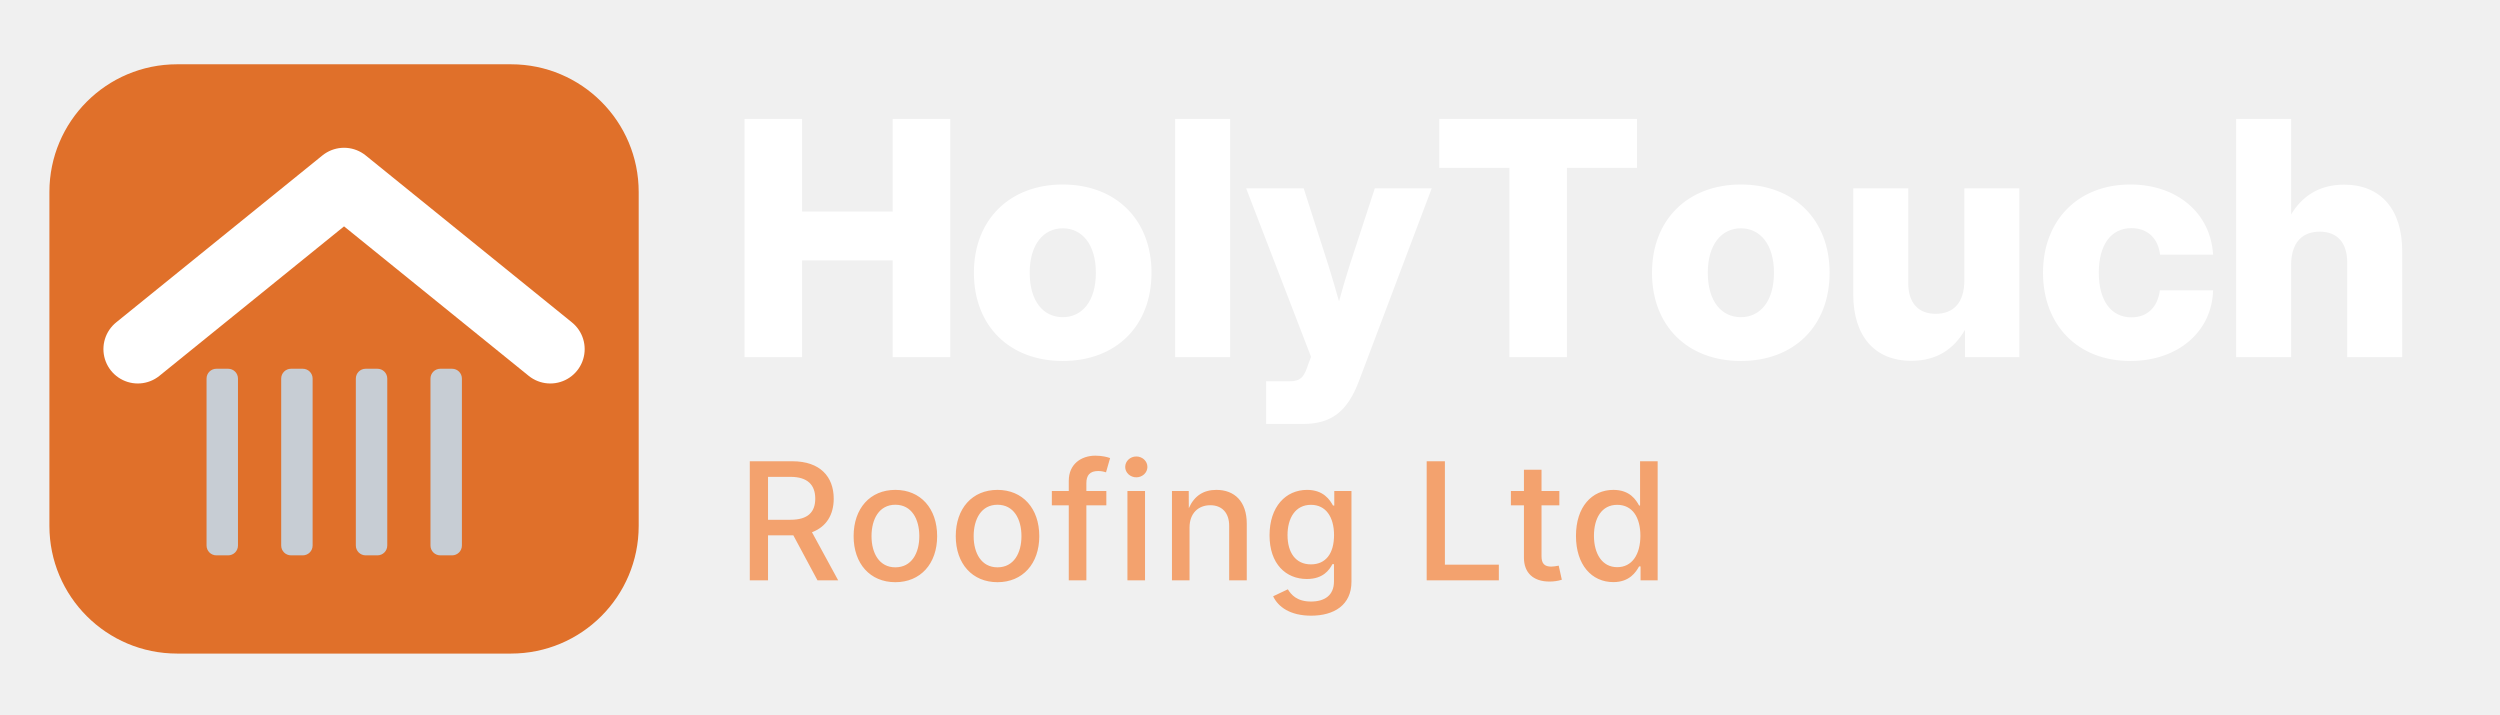
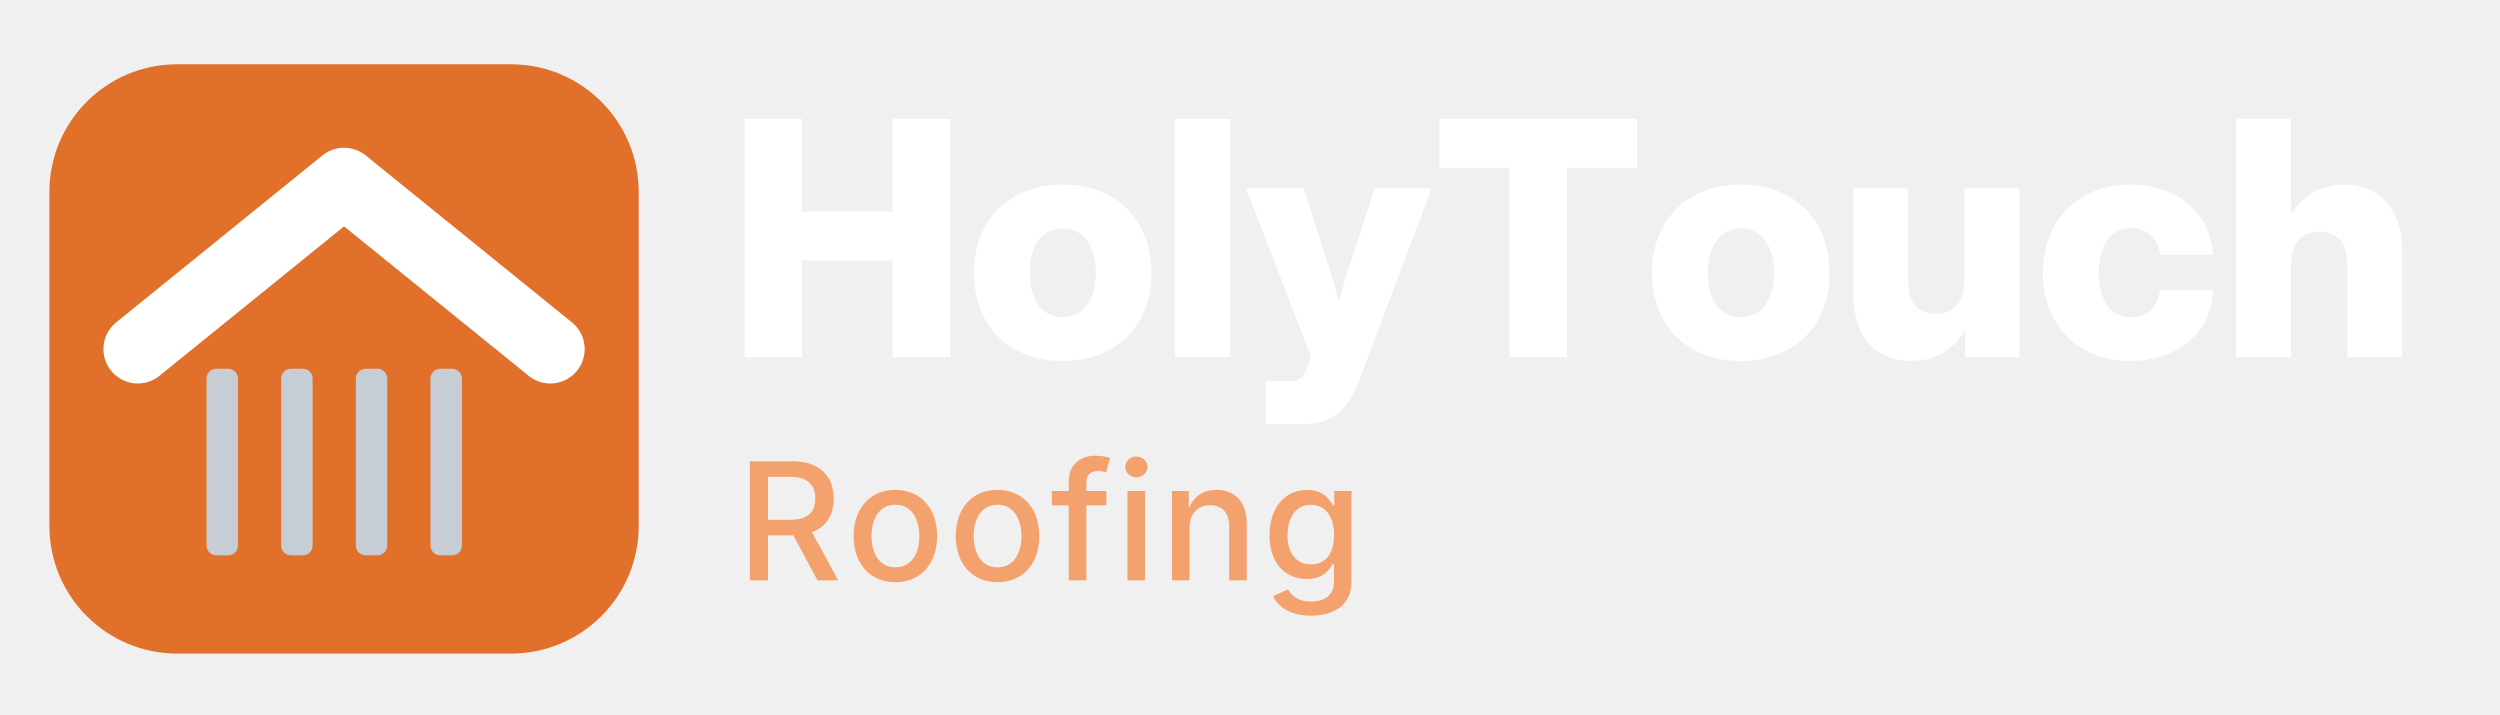
<svg xmlns="http://www.w3.org/2000/svg" viewBox="0 0 336 96" width="336" height="96">
  <g transform="translate(4 6) scale(1.32)">
    <rect x="2" y="2" width="60" height="60" rx="13" fill="#E0702A" />
    <polyline points="11,31 32,14 53,31" fill="none" stroke="#FFFFFF" stroke-width="7" stroke-linejoin="round" stroke-linecap="round" />
    <rect x="18" y="33" width="3.2" height="19" rx="1" fill="#C7CDD4" />
    <rect x="25.6" y="33" width="3.2" height="19" rx="1" fill="#C7CDD4" />
    <rect x="33.2" y="33" width="3.2" height="19" rx="1" fill="#C7CDD4" />
    <rect x="40.8" y="33" width="3.2" height="19" rx="1" fill="#C7CDD4" />
  </g>
  <path d="M100.062 48.0H107.797V35.002H119.979V48.0H127.713V15.988H119.979V28.428H107.797V15.988H100.062ZM142.838 48.516C149.949 48.516 154.762 43.854 154.762 36.656C154.762 29.502 149.949 24.797 142.838 24.797C135.727 24.797 130.893 29.502 130.893 36.656C130.893 43.854 135.727 48.516 142.838 48.516ZM142.838 42.629C140.238 42.629 138.391 40.502 138.391 36.656C138.391 32.832 140.26 30.684 142.838 30.684C145.416 30.684 147.285 32.832 147.285 36.656C147.285 40.502 145.416 42.629 142.838 42.629ZM165.332 15.988H157.941V48.0H165.332ZM170.166 56.98H175.129C178.932 56.98 181.102 55.305 182.648 51.201L192.424 25.312H184.775L181.359 35.754C180.865 37.322 180.393 38.912 179.963 40.502C179.512 38.912 179.061 37.322 178.566 35.754L175.215 25.312H167.48L176.203 47.957L175.816 48.988C175.279 50.643 174.85 51.244 173.303 51.244H170.166ZM193.434 22.562H202.865V48.0H210.6V22.562H220.01V15.988H193.434ZM233.975 48.516C241.086 48.516 245.898 43.854 245.898 36.656C245.898 29.502 241.086 24.797 233.975 24.797C226.863 24.797 222.029 29.502 222.029 36.656C222.029 43.854 226.863 48.516 233.975 48.516ZM233.975 42.629C231.375 42.629 229.527 40.502 229.527 36.656C229.527 32.832 231.396 30.684 233.975 30.684C236.553 30.684 238.422 32.832 238.422 36.656C238.422 40.502 236.553 42.629 233.975 42.629ZM256.877 48.494C260.293 48.494 262.592 46.926 264.096 44.326V48.0H271.4V25.312H264.01V37.645C264.01 40.738 262.506 42.178 260.164 42.178C257.822 42.178 256.469 40.717 256.469 38.031V25.312H249.078V39.578C249.078 45.164 251.957 48.494 256.877 48.494ZM286.311 48.516C292.734 48.516 297.289 44.562 297.439 39.02H290.285C290.006 41.232 288.652 42.65 286.461 42.65C283.711 42.65 282.078 40.373 282.078 36.656C282.078 32.939 283.689 30.662 286.461 30.662C288.652 30.662 290.07 32.059 290.307 34.229H297.439C297.117 28.664 292.627 24.797 286.311 24.797C279.285 24.797 274.58 29.609 274.58 36.656C274.58 43.725 279.285 48.516 286.311 48.516ZM307.924 35.668C307.924 32.574 309.428 31.135 311.77 31.135C314.111 31.135 315.465 32.596 315.465 35.281V48.0H322.855V33.734C322.855 28.148 319.977 24.818 315.057 24.818C311.727 24.818 309.449 26.322 307.924 28.814V15.988H300.533V48.0H307.924Z" fill="#FFFFFF" />
-   <path d="M100.772 78.0H103.222V71.952H106.487C106.53 71.952 106.584 71.952 106.627 71.952L109.871 78.0H112.653L109.13 71.533C111.074 70.803 112.052 69.17 112.052 67.021C112.052 64.067 110.215 61.994 106.509 61.994H100.772ZM103.222 69.857V64.089H106.229C108.593 64.089 109.57 65.217 109.57 67.021C109.57 68.815 108.593 69.857 106.251 69.857ZM120.334 78.247C123.717 78.247 125.952 75.766 125.952 72.06C125.952 68.321 123.717 65.84 120.334 65.84C116.95 65.84 114.726 68.321 114.726 72.06C114.726 75.766 116.95 78.247 120.334 78.247ZM120.334 76.249C118.164 76.249 117.132 74.337 117.132 72.06C117.132 69.75 118.164 67.838 120.334 67.838C122.525 67.838 123.556 69.761 123.556 72.06C123.556 74.337 122.525 76.249 120.334 76.249ZM134.062 78.247C137.445 78.247 139.68 75.766 139.68 72.06C139.68 68.321 137.445 65.84 134.062 65.84C130.678 65.84 128.454 68.321 128.454 72.06C128.454 75.766 130.678 78.247 134.062 78.247ZM134.062 76.249C131.892 76.249 130.86 74.337 130.86 72.06C130.86 69.75 131.892 67.838 134.062 67.838C136.253 67.838 137.284 69.761 137.284 72.06C137.284 74.337 136.253 76.249 134.062 76.249ZM148.692 65.99H146.007V64.938C146.007 63.885 146.468 63.305 147.596 63.305C148.091 63.305 148.424 63.412 148.649 63.477L149.197 61.564C148.875 61.446 148.166 61.242 147.22 61.242C145.319 61.242 143.643 62.37 143.643 64.615V65.99H141.366V67.913H143.643V78.0H146.007V67.913H148.692ZM151.528 78.0H153.891V65.99H151.528ZM152.72 64.153C153.536 64.153 154.213 63.53 154.213 62.757C154.213 61.973 153.536 61.35 152.72 61.35C151.904 61.35 151.227 61.973 151.227 62.757C151.227 63.53 151.904 64.153 152.72 64.153ZM159.874 70.889C159.874 68.987 161.055 67.902 162.667 67.902C164.235 67.902 165.202 68.934 165.202 70.663V78.0H167.565V70.373C167.565 67.408 165.932 65.84 163.483 65.84C161.786 65.84 160.529 66.603 159.777 68.3L159.766 65.99H157.511V78.0H159.874ZM176.212 82.748C179.285 82.748 181.637 81.33 181.637 78.172V65.99H179.327V67.945H179.156C178.737 67.193 177.888 65.84 175.675 65.84C172.786 65.84 170.626 68.117 170.626 71.952C170.626 75.787 172.818 77.817 175.643 77.817C177.834 77.817 178.661 76.604 179.08 75.819H179.285V78.161C179.285 80.009 178.028 80.847 176.202 80.847C174.268 80.847 173.516 79.891 173.086 79.203L171.11 80.138C171.786 81.588 173.43 82.748 176.212 82.748ZM176.191 75.852C174.128 75.852 173.043 74.262 173.043 71.92C173.043 69.632 174.096 67.849 176.191 67.849C178.221 67.849 179.295 69.514 179.295 71.92C179.295 74.38 178.189 75.852 176.191 75.852ZM191.745 78.0H201.445V75.895H194.194V61.994H191.745ZM209.576 65.99H207.181V63.133H204.817V65.99H203.066V67.913H204.817V74.949C204.817 76.99 206.074 78.161 208.255 78.161C208.803 78.161 209.404 78.086 209.909 77.914L209.49 76.023C209.2 76.088 208.738 76.152 208.491 76.152C207.557 76.152 207.181 75.723 207.181 74.756V67.913H209.576ZM216.837 78.236C219.007 78.236 219.878 76.883 220.296 76.12H220.49V78.0H222.789V61.994H220.425V67.945H220.296C219.888 67.204 219.072 65.84 216.837 65.84C213.948 65.84 211.81 68.117 211.81 72.027C211.81 75.905 213.916 78.236 216.837 78.236ZM217.353 76.228C215.301 76.228 214.227 74.391 214.227 72.006C214.227 69.643 215.269 67.849 217.353 67.849C219.383 67.849 220.468 69.514 220.468 72.006C220.468 74.509 219.362 76.228 217.353 76.228Z" fill="#F3A26E" />
+   <path d="M100.772 78.0H103.222V71.952H106.487C106.53 71.952 106.584 71.952 106.627 71.952L109.871 78.0H112.653L109.13 71.533C111.074 70.803 112.052 69.17 112.052 67.021C112.052 64.067 110.215 61.994 106.509 61.994H100.772ZM103.222 69.857V64.089H106.229C108.593 64.089 109.57 65.217 109.57 67.021C109.57 68.815 108.593 69.857 106.251 69.857ZM120.334 78.247C123.717 78.247 125.952 75.766 125.952 72.06C125.952 68.321 123.717 65.84 120.334 65.84C116.95 65.84 114.726 68.321 114.726 72.06C114.726 75.766 116.95 78.247 120.334 78.247ZM120.334 76.249C118.164 76.249 117.132 74.337 117.132 72.06C117.132 69.75 118.164 67.838 120.334 67.838C122.525 67.838 123.556 69.761 123.556 72.06C123.556 74.337 122.525 76.249 120.334 76.249ZM134.062 78.247C137.445 78.247 139.68 75.766 139.68 72.06C139.68 68.321 137.445 65.84 134.062 65.84C130.678 65.84 128.454 68.321 128.454 72.06C128.454 75.766 130.678 78.247 134.062 78.247ZM134.062 76.249C131.892 76.249 130.86 74.337 130.86 72.06C130.86 69.75 131.892 67.838 134.062 67.838C136.253 67.838 137.284 69.761 137.284 72.06C137.284 74.337 136.253 76.249 134.062 76.249ZM148.692 65.99H146.007V64.938C146.007 63.885 146.468 63.305 147.596 63.305C148.091 63.305 148.424 63.412 148.649 63.477L149.197 61.564C148.875 61.446 148.166 61.242 147.22 61.242C145.319 61.242 143.643 62.37 143.643 64.615V65.99H141.366V67.913H143.643V78.0H146.007V67.913H148.692ZM151.528 78.0H153.891V65.99H151.528ZM152.72 64.153C153.536 64.153 154.213 63.53 154.213 62.757C154.213 61.973 153.536 61.35 152.72 61.35C151.904 61.35 151.227 61.973 151.227 62.757C151.227 63.53 151.904 64.153 152.72 64.153ZM159.874 70.889C159.874 68.987 161.055 67.902 162.667 67.902C164.235 67.902 165.202 68.934 165.202 70.663V78.0H167.565V70.373C167.565 67.408 165.932 65.84 163.483 65.84C161.786 65.84 160.529 66.603 159.777 68.3L159.766 65.99H157.511V78.0H159.874ZM176.212 82.748C179.285 82.748 181.637 81.33 181.637 78.172V65.99H179.327V67.945H179.156C178.737 67.193 177.888 65.84 175.675 65.84C172.786 65.84 170.626 68.117 170.626 71.952C170.626 75.787 172.818 77.817 175.643 77.817C177.834 77.817 178.661 76.604 179.08 75.819H179.285V78.161C179.285 80.009 178.028 80.847 176.202 80.847C174.268 80.847 173.516 79.891 173.086 79.203L171.11 80.138C171.786 81.588 173.43 82.748 176.212 82.748ZM176.191 75.852C174.128 75.852 173.043 74.262 173.043 71.92C173.043 69.632 174.096 67.849 176.191 67.849C178.221 67.849 179.295 69.514 179.295 71.92C179.295 74.38 178.189 75.852 176.191 75.852Z" fill="#F3A26E" />
</svg>
